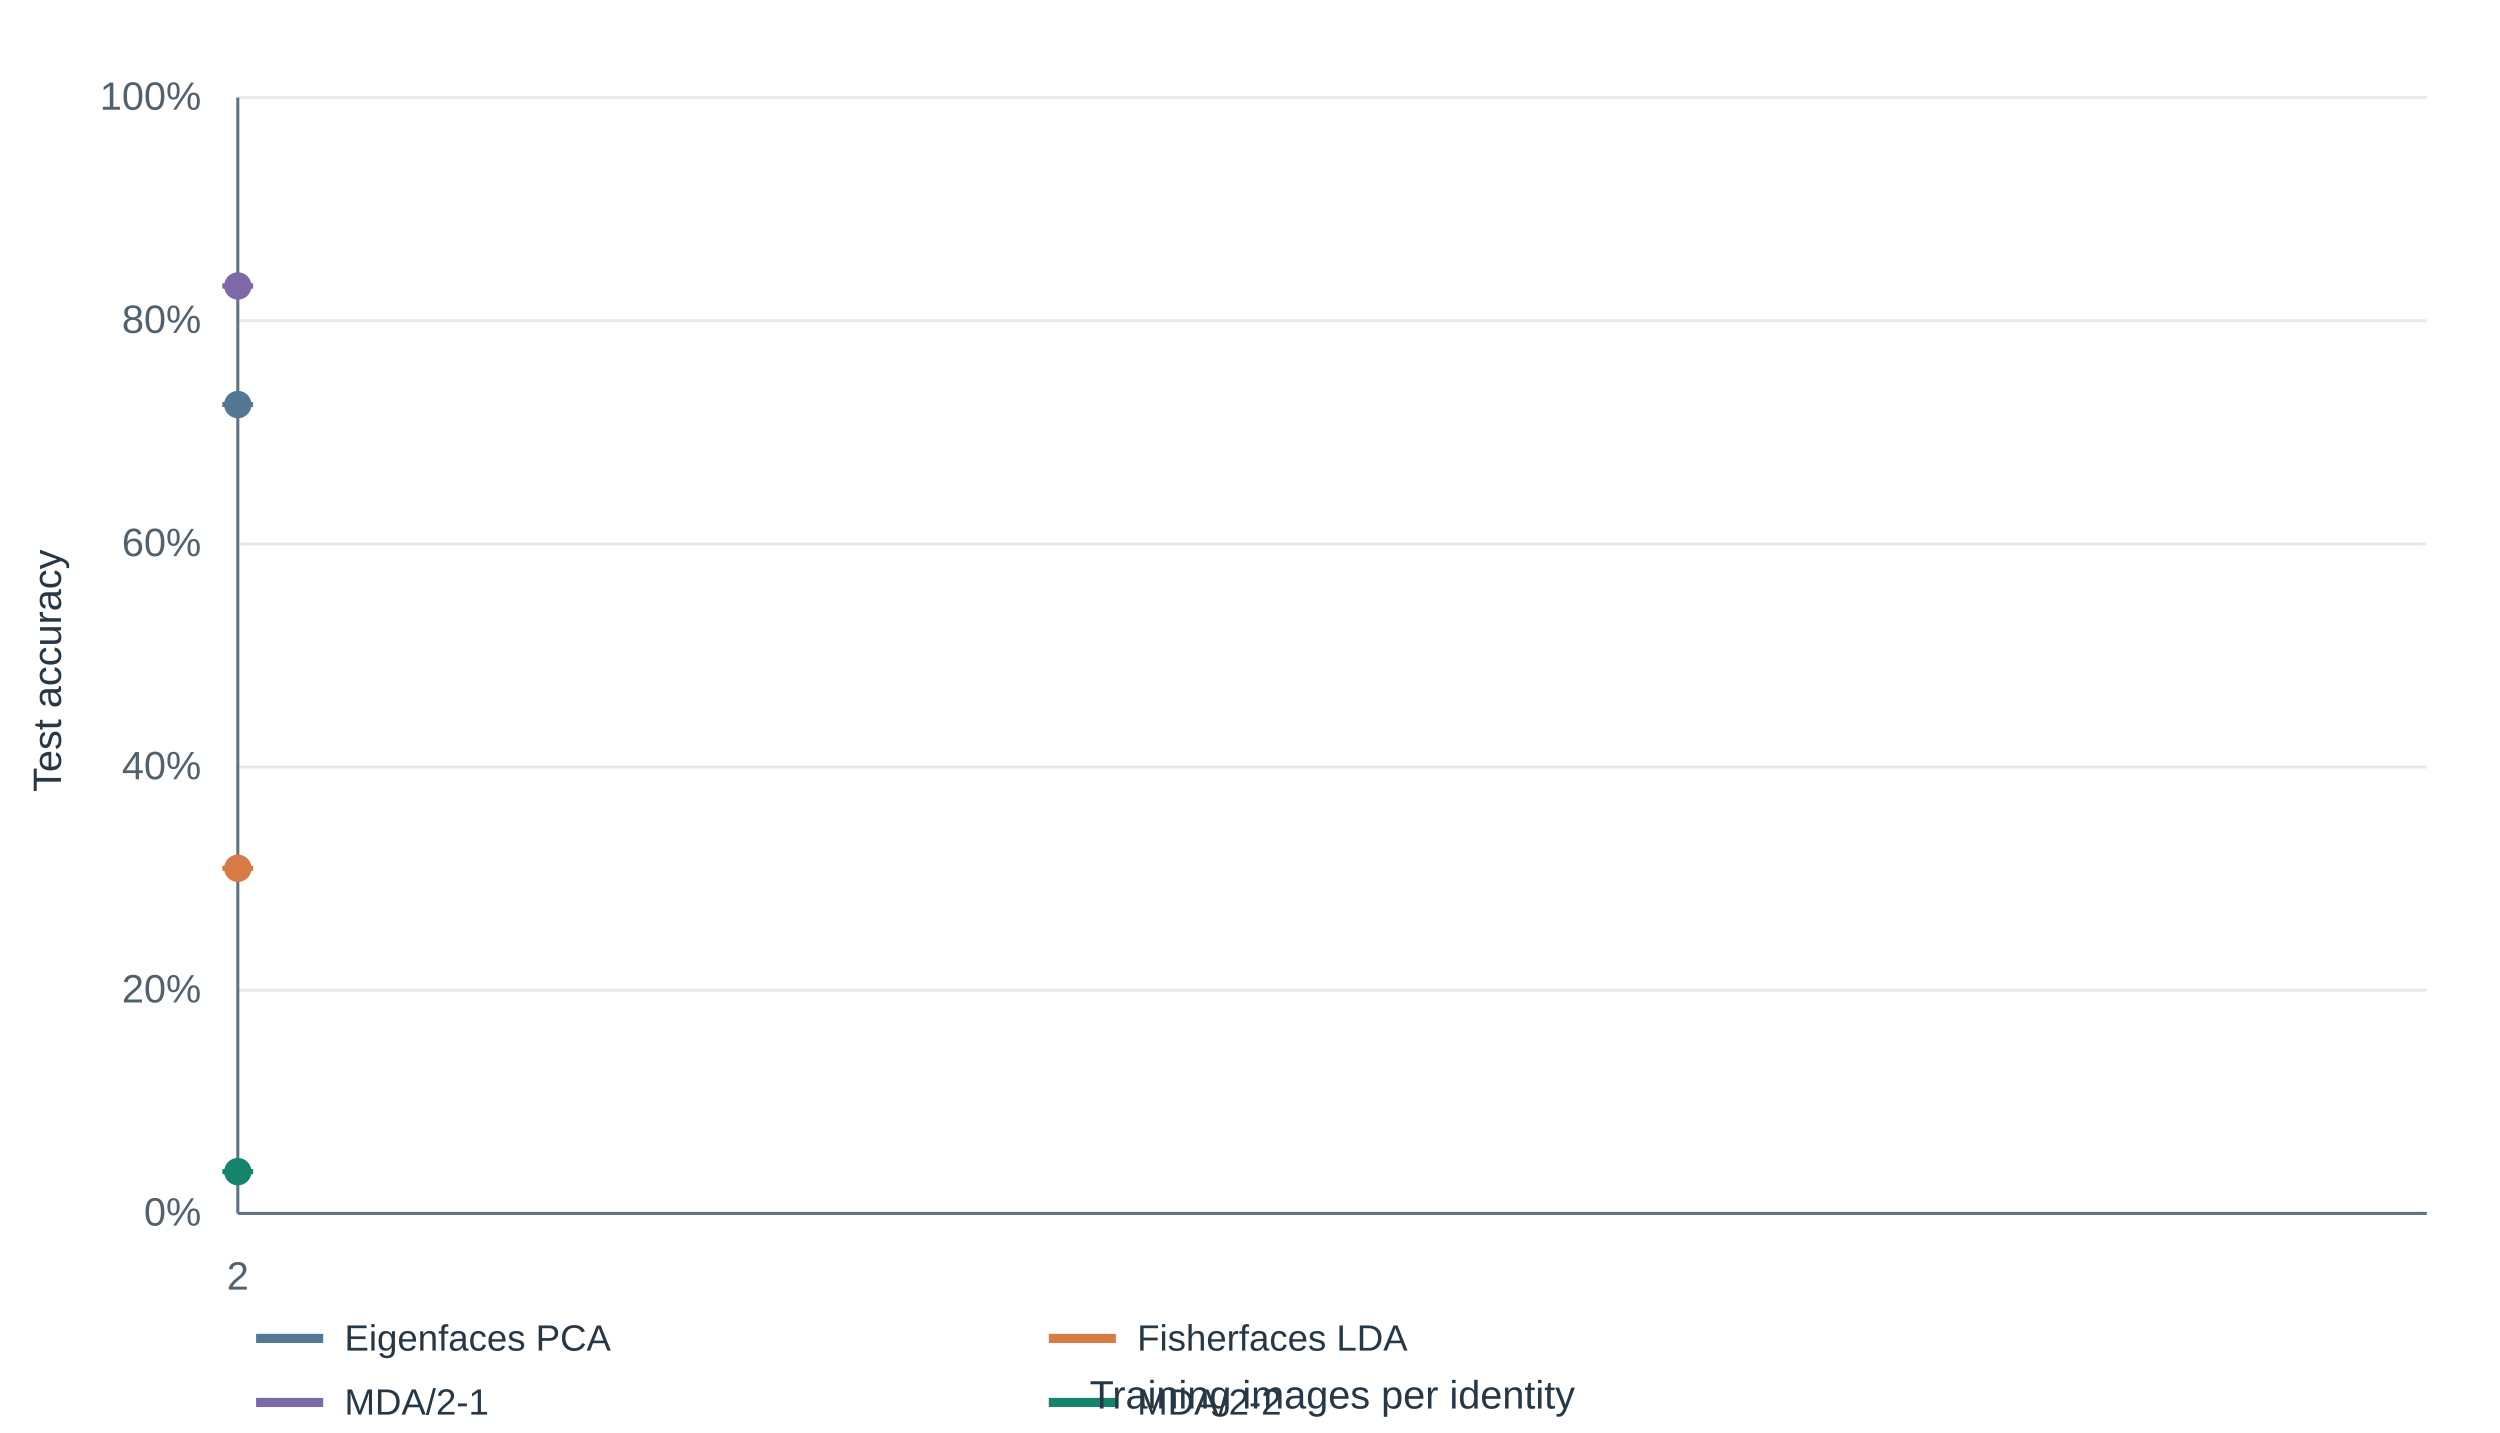
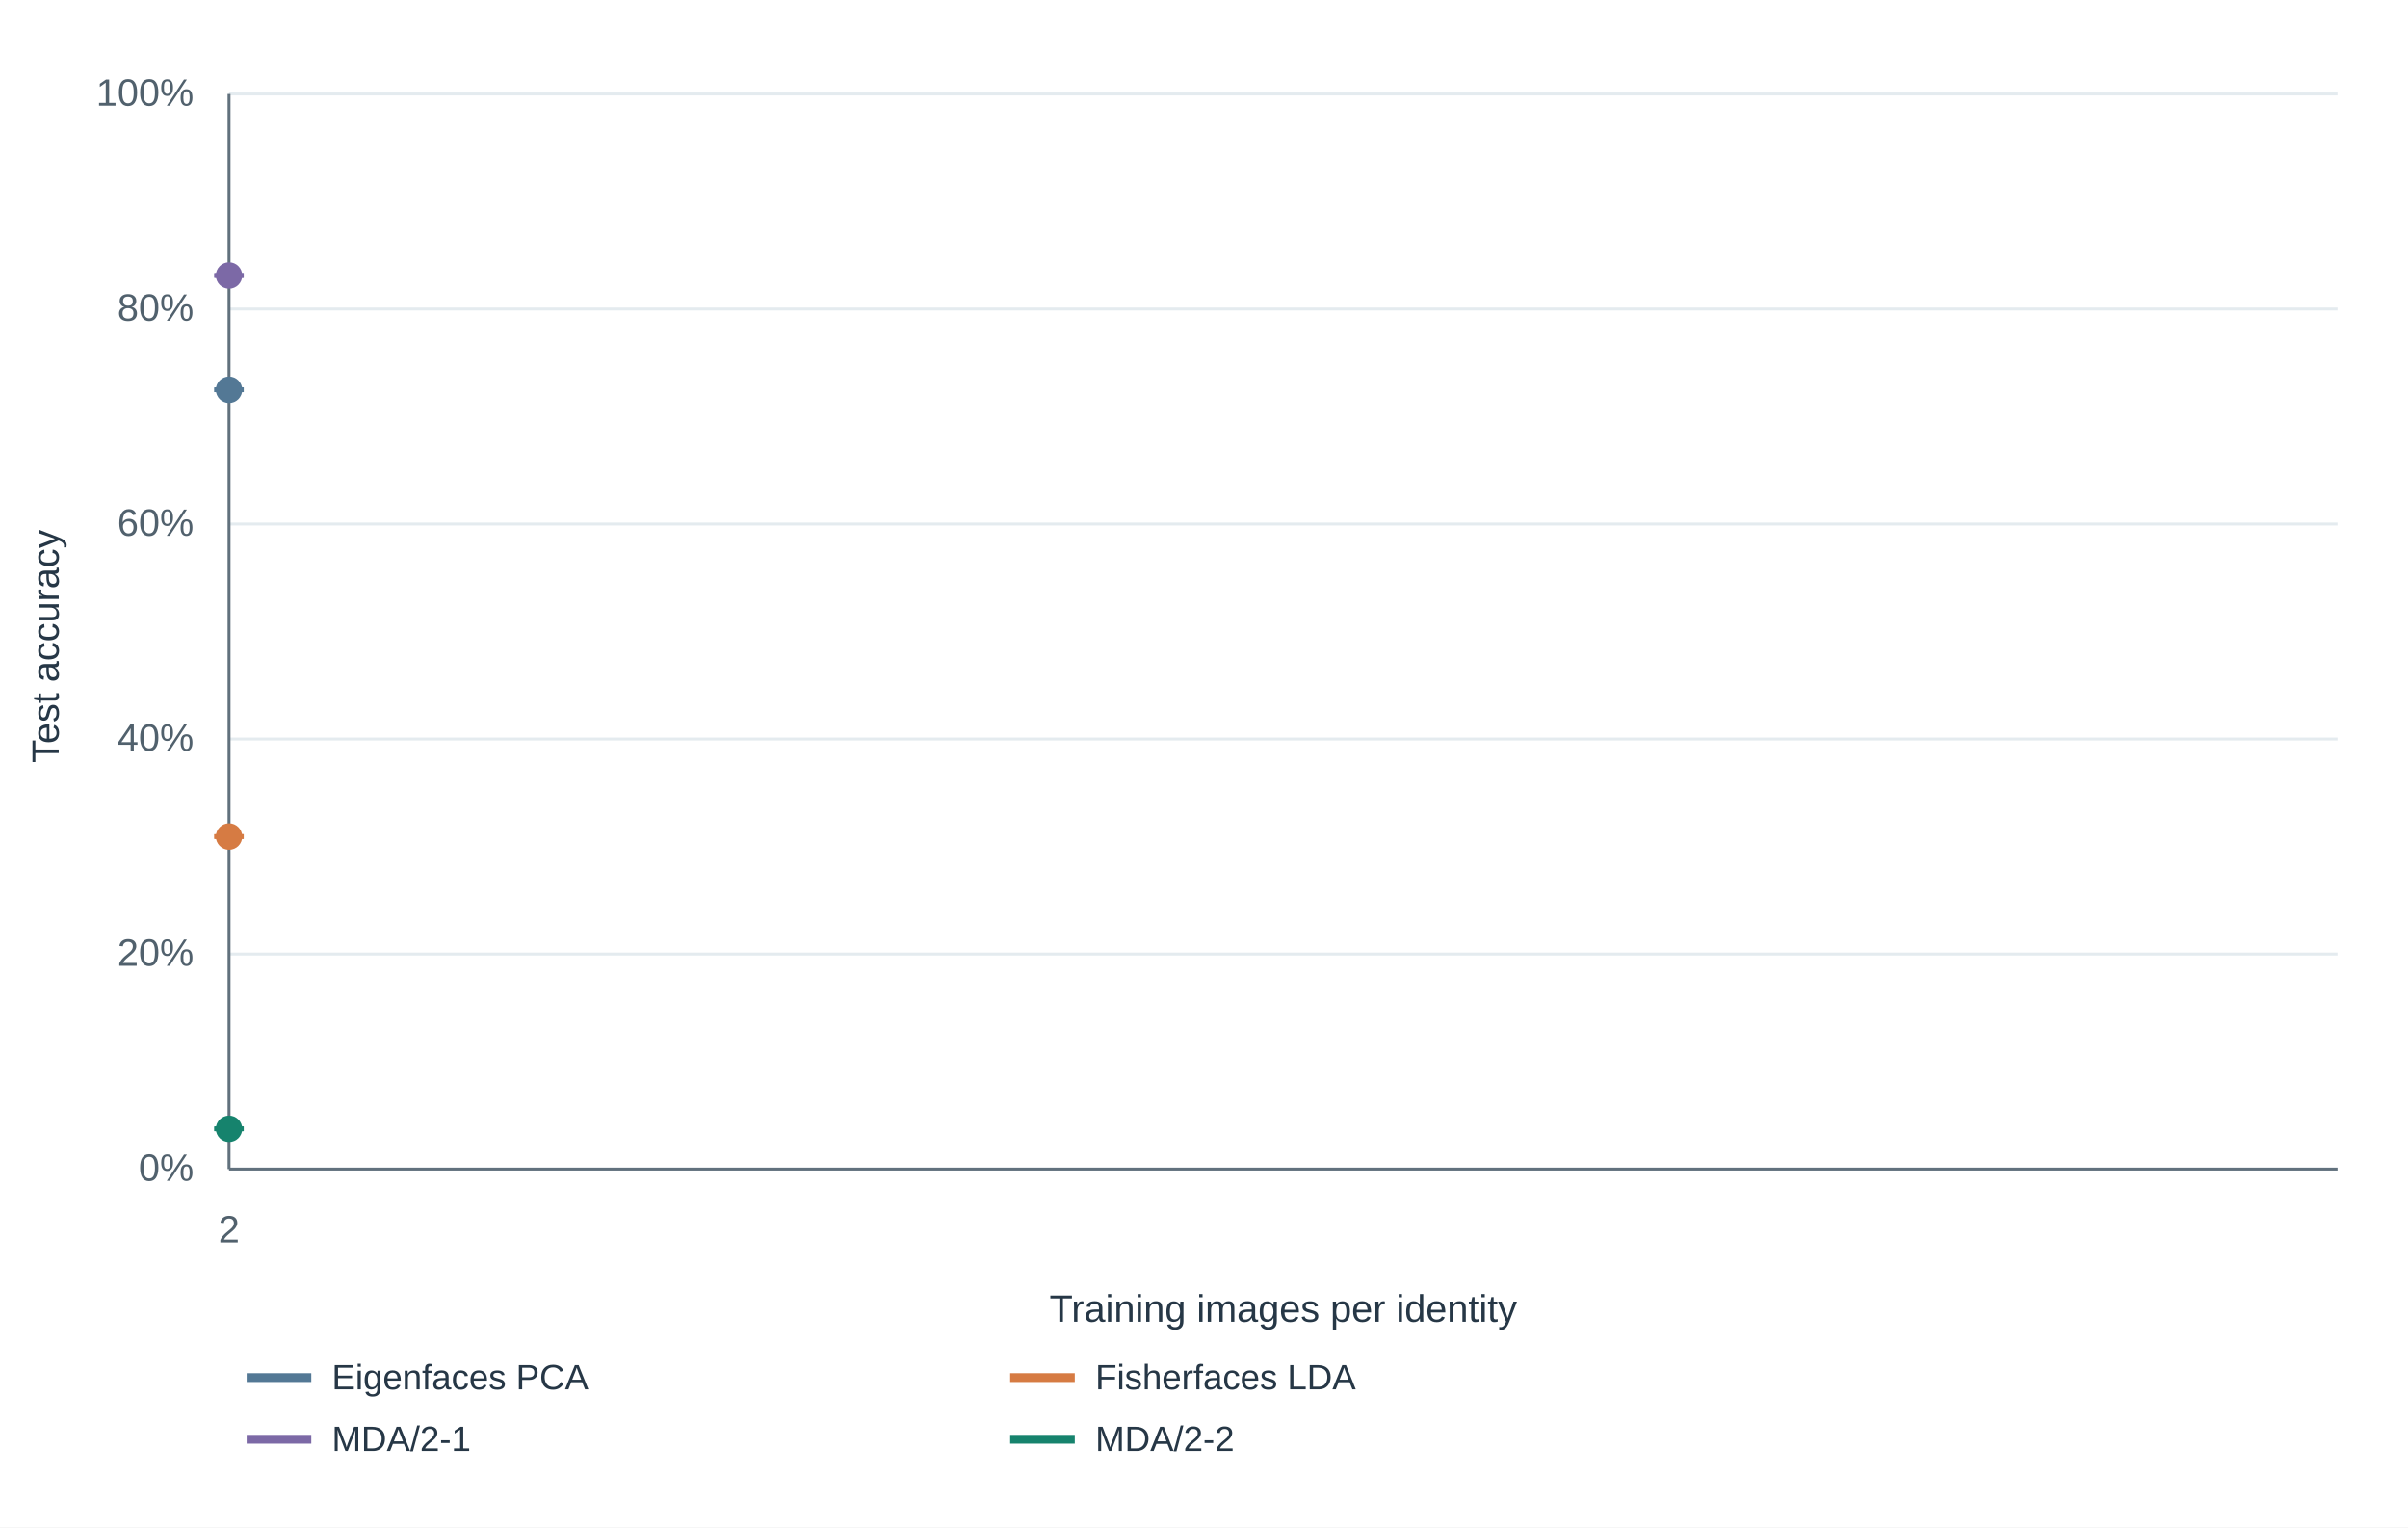
- <svg xmlns="http://www.w3.org/2000/svg" viewBox="0 0 820 470" role="img" aria-labelledby="title desc">
+ <svg xmlns="http://www.w3.org/2000/svg" viewBox="0 0 820 520" role="img" aria-labelledby="title desc">
  <rect width="100%" height="100%" fill="#ffffff" />
  <line x1="78" y1="398.0" x2="796" y2="398.0" stroke="#e4ebef" />
  <text x="66" y="402.0" text-anchor="end" font-family="Arial" font-size="13" fill="#51616d">0%</text>
  <line x1="78" y1="324.8" x2="796" y2="324.8" stroke="#e4ebef" />
  <text x="66" y="328.8" text-anchor="end" font-family="Arial" font-size="13" fill="#51616d">20%</text>
  <line x1="78" y1="251.6" x2="796" y2="251.6" stroke="#e4ebef" />
  <text x="66" y="255.6" text-anchor="end" font-family="Arial" font-size="13" fill="#51616d">40%</text>
  <line x1="78" y1="178.4" x2="796" y2="178.4" stroke="#e4ebef" />
  <text x="66" y="182.4" text-anchor="end" font-family="Arial" font-size="13" fill="#51616d">60%</text>
  <line x1="78" y1="105.2" x2="796" y2="105.2" stroke="#e4ebef" />
  <text x="66" y="109.2" text-anchor="end" font-family="Arial" font-size="13" fill="#51616d">80%</text>
  <line x1="78" y1="32.0" x2="796" y2="32.0" stroke="#e4ebef" />
  <text x="66" y="36.0" text-anchor="end" font-family="Arial" font-size="13" fill="#51616d">100%</text>
  <line x1="78" y1="398" x2="796" y2="398" stroke="#61717d" />
  <line x1="78" y1="32" x2="78" y2="398" stroke="#61717d" />
  <text x="78.0" y="423" text-anchor="middle" font-family="Arial" font-size="13" fill="#51616d">2</text>
  <line x1="78.0" y1="132.7" x2="78.0" y2="132.7" stroke="#537895" stroke-width="1.6" />
  <line x1="73.0" y1="132.7" x2="83.0" y2="132.7" stroke="#537895" stroke-width="1.6" />
  <line x1="73.0" y1="132.7" x2="83.0" y2="132.7" stroke="#537895" stroke-width="1.6" />
  <circle cx="78.0" cy="132.7" r="4.5" fill="#537895" />
  <polyline points="78.0,132.7" fill="none" stroke="#537895" stroke-width="2.7" stroke-linejoin="round" stroke-linecap="round" />
  <line x1="78.0" y1="284.8" x2="78.0" y2="284.8" stroke="#D67B43" stroke-width="1.6" />
  <line x1="73.0" y1="284.8" x2="83.0" y2="284.8" stroke="#D67B43" stroke-width="1.6" />
  <line x1="73.0" y1="284.8" x2="83.0" y2="284.8" stroke="#D67B43" stroke-width="1.6" />
  <circle cx="78.0" cy="284.8" r="4.5" fill="#D67B43" />
  <polyline points="78.0,284.8" fill="none" stroke="#D67B43" stroke-width="2.7" stroke-linejoin="round" stroke-linecap="round" />
  <line x1="78.0" y1="93.8" x2="78.0" y2="93.8" stroke="#7C69A6" stroke-width="1.6" />
  <line x1="73.0" y1="93.8" x2="83.0" y2="93.8" stroke="#7C69A6" stroke-width="1.6" />
  <line x1="73.0" y1="93.8" x2="83.0" y2="93.8" stroke="#7C69A6" stroke-width="1.6" />
  <circle cx="78.0" cy="93.8" r="4.5" fill="#7C69A6" />
  <polyline points="78.0,93.8" fill="none" stroke="#7C69A6" stroke-width="2.7" stroke-linejoin="round" stroke-linecap="round" />
  <line x1="78.0" y1="384.3" x2="78.0" y2="384.3" stroke="#16836D" stroke-width="1.6" />
  <line x1="73.0" y1="384.3" x2="83.0" y2="384.3" stroke="#16836D" stroke-width="1.6" />
  <line x1="73.0" y1="384.3" x2="83.0" y2="384.3" stroke="#16836D" stroke-width="1.6" />
  <circle cx="78.0" cy="384.3" r="4.5" fill="#16836D" />
  <polyline points="78.0,384.3" fill="none" stroke="#16836D" stroke-width="2.7" stroke-linejoin="round" stroke-linecap="round" />
-   <line x1="84" y1="439" x2="106" y2="439" stroke="#537895" stroke-width="3" />
-   <text x="113" y="443" font-family="Arial" font-size="12" fill="#263746">Eigenfaces PCA</text>
-   <line x1="344" y1="439" x2="366" y2="439" stroke="#D67B43" stroke-width="3" />
-   <text x="373" y="443" font-family="Arial" font-size="12" fill="#263746">Fisherfaces LDA</text>
-   <line x1="84" y1="460" x2="106" y2="460" stroke="#7C69A6" stroke-width="3" />
-   <text x="113" y="464" font-family="Arial" font-size="12" fill="#263746">MDA/2-1</text>
-   <line x1="344" y1="460" x2="366" y2="460" stroke="#16836D" stroke-width="3" />
-   <text x="373" y="464" font-family="Arial" font-size="12" fill="#263746">MDA/2-2</text>
-   <text x="437.0" y="462" text-anchor="middle" font-family="Arial" font-size="13" fill="#263746">Training images per identity</text>
+   <line x1="84" y1="469" x2="106" y2="469" stroke="#537895" stroke-width="3" />
+   <text x="113" y="473" font-family="Arial" font-size="12" fill="#263746">Eigenfaces PCA</text>
+   <line x1="344" y1="469" x2="366" y2="469" stroke="#D67B43" stroke-width="3" />
+   <text x="373" y="473" font-family="Arial" font-size="12" fill="#263746">Fisherfaces LDA</text>
+   <line x1="84" y1="490" x2="106" y2="490" stroke="#7C69A6" stroke-width="3" />
+   <text x="113" y="494" font-family="Arial" font-size="12" fill="#263746">MDA/2-1</text>
+   <line x1="344" y1="490" x2="366" y2="490" stroke="#16836D" stroke-width="3" />
+   <text x="373" y="494" font-family="Arial" font-size="12" fill="#263746">MDA/2-2</text>
+   <text x="437.0" y="450" text-anchor="middle" font-family="Arial" font-size="13" fill="#263746">Training images per identity</text>
  <text transform="translate(20 220) rotate(-90)" text-anchor="middle" font-family="Arial" font-size="13" fill="#263746">Test accuracy</text>
</svg>
